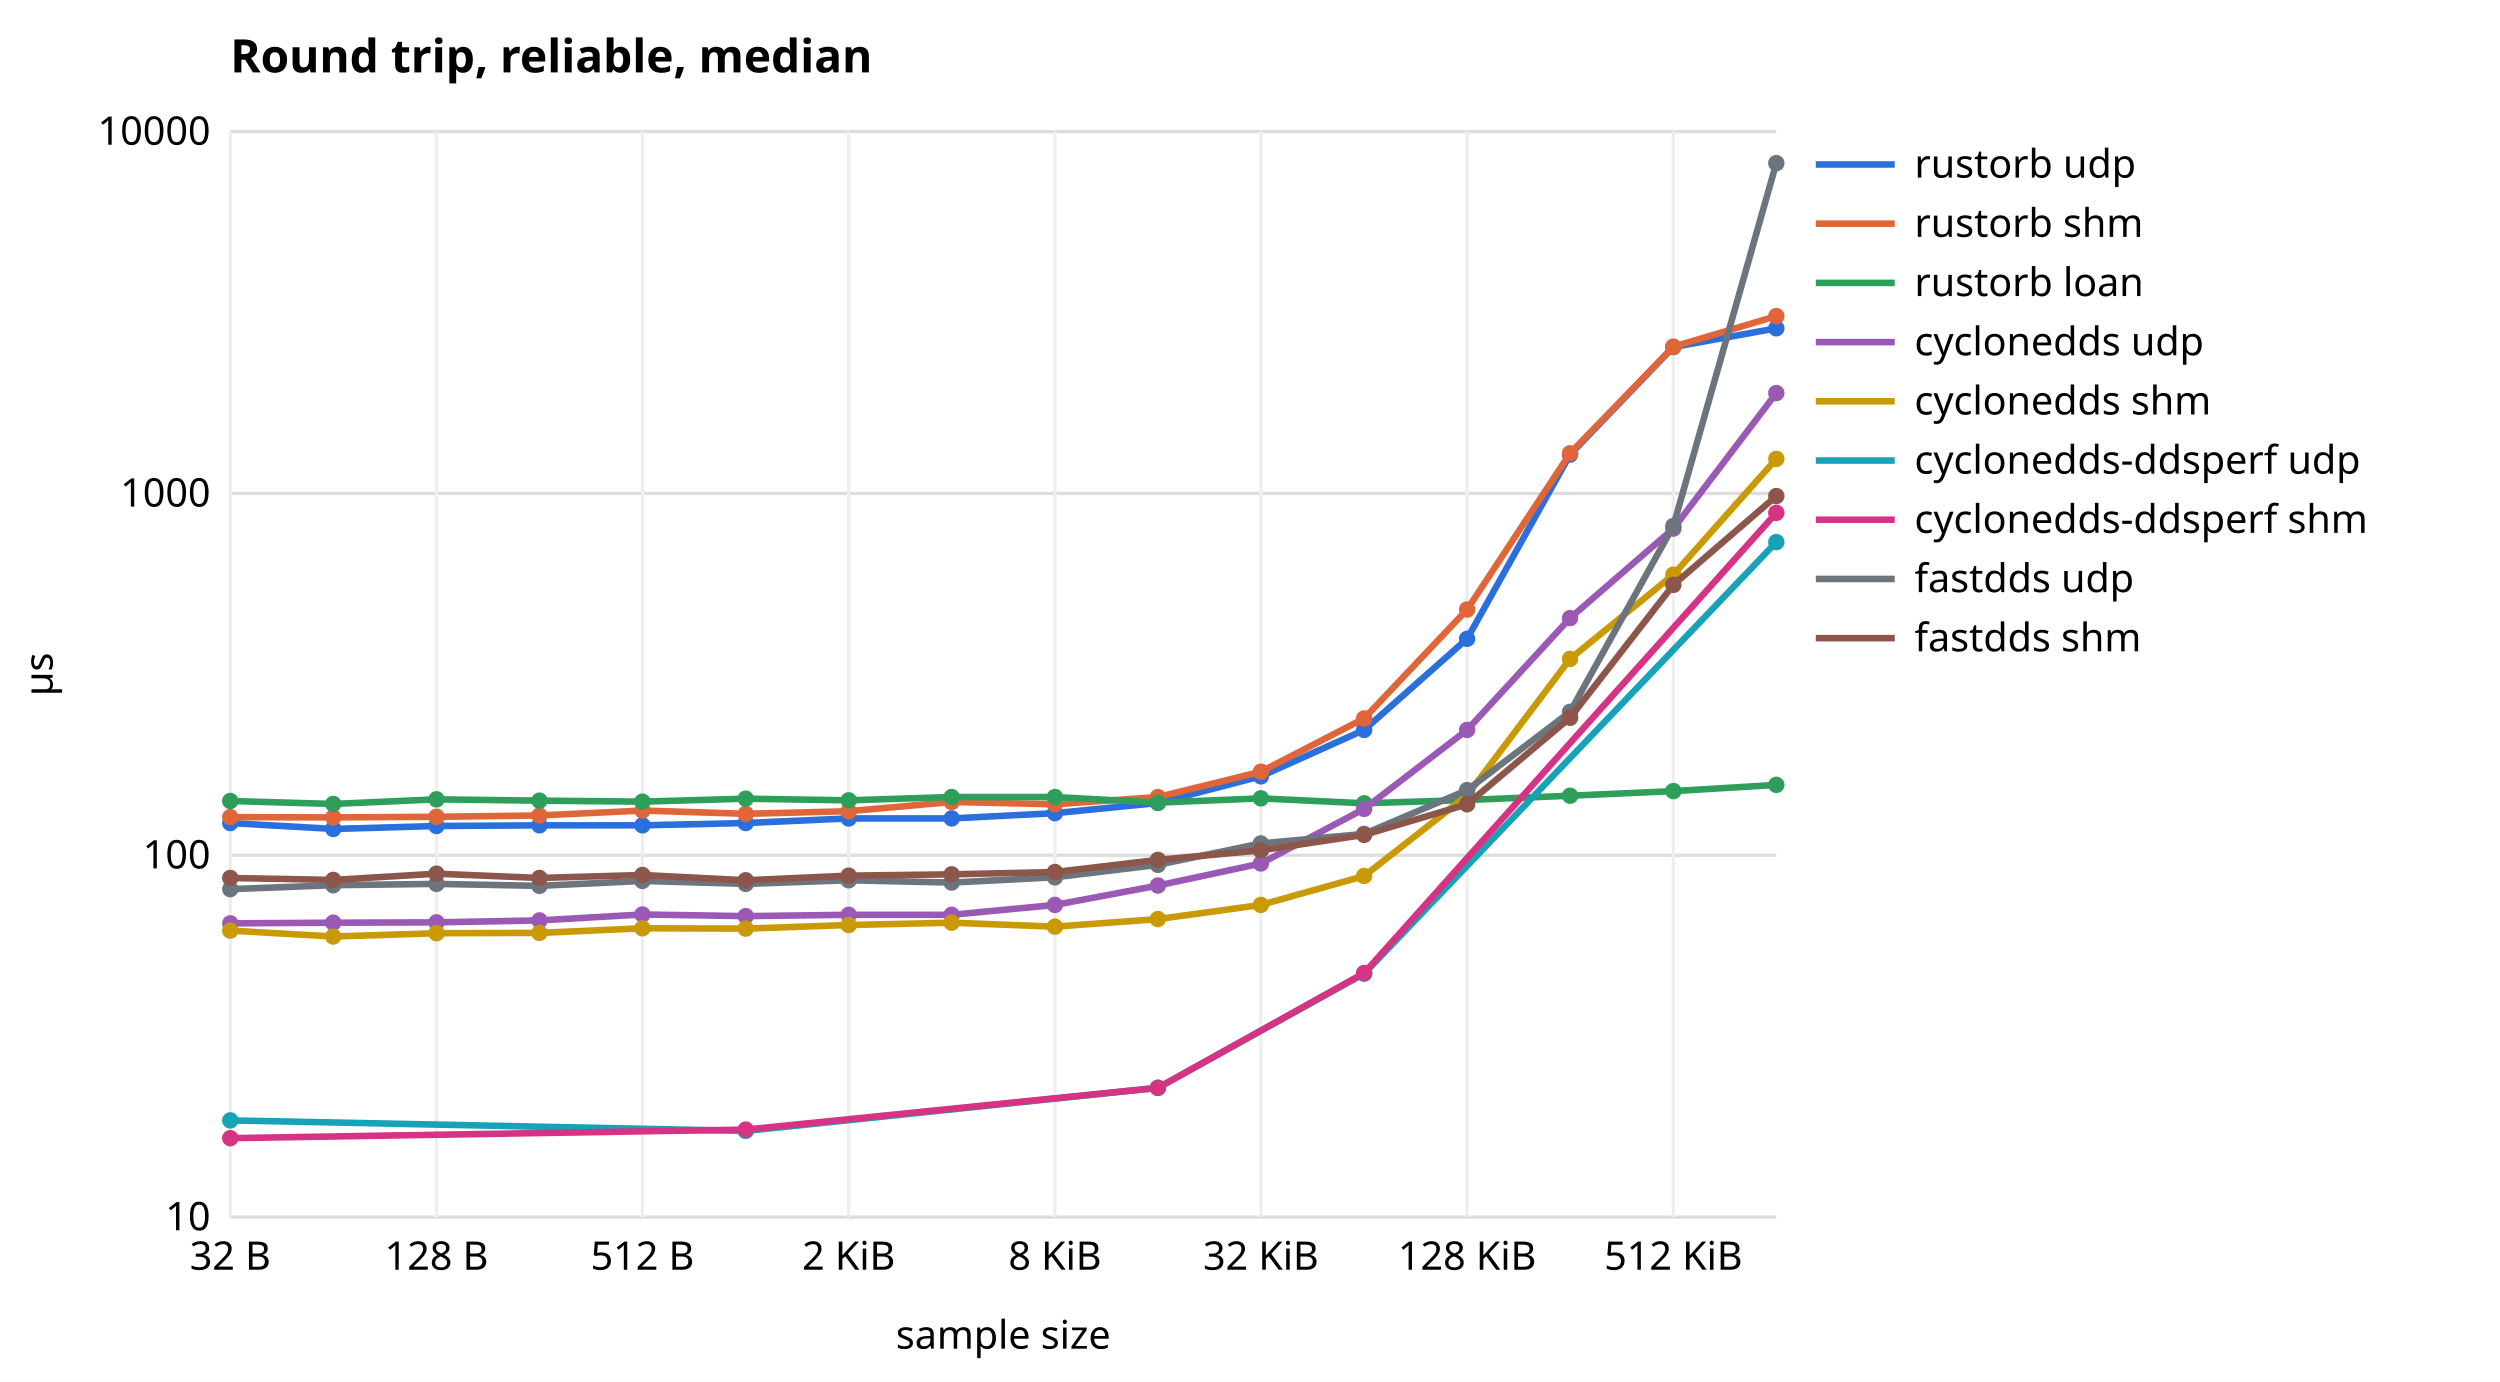
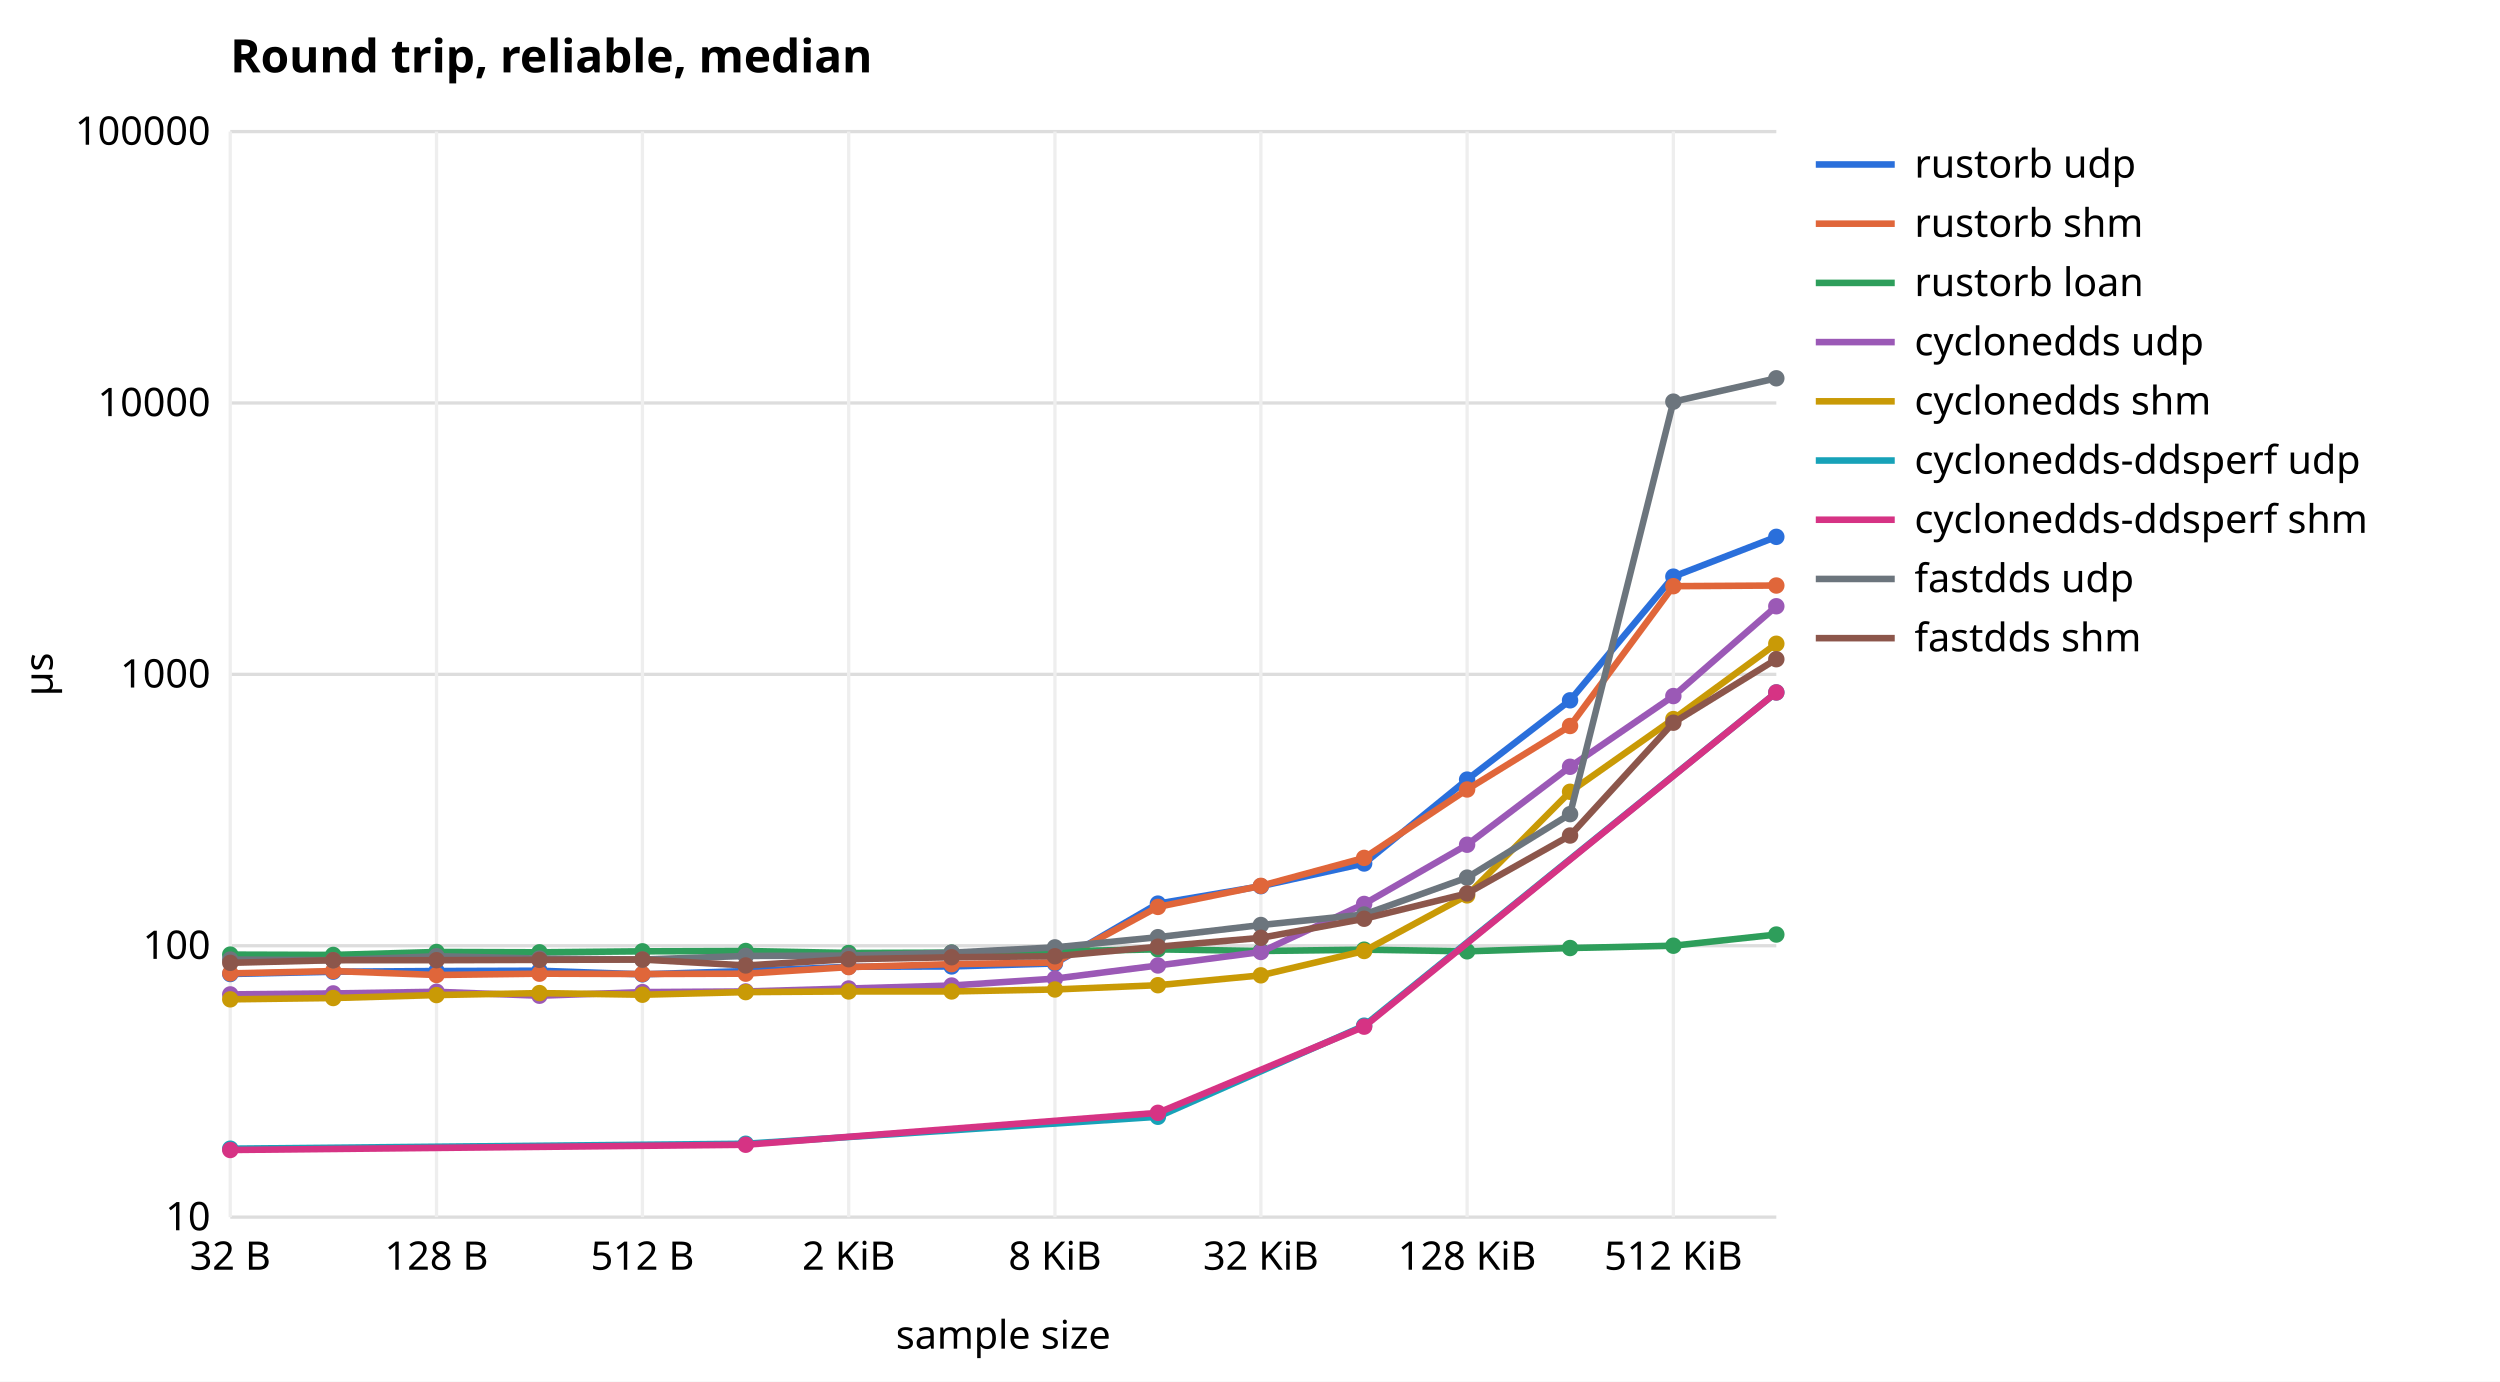
<svg xmlns="http://www.w3.org/2000/svg" width="760" height="420" viewBox="0 0 760 420" font-family="sans-serif" font-size="12">
  <rect width="760" height="420" fill="#fff" />
  <text x="70" y="22" font-size="14" font-weight="bold">Round trip, reliable, median</text>
  <line x1="70" x2="540" y1="370.0" y2="370.0" stroke="#ddd" />
  <text x="64" y="374.0" text-anchor="end">10</text>
-   <line x1="70" x2="540" y1="260.0" y2="260.0" stroke="#ddd" />
-   <text x="64" y="264.0" text-anchor="end">100</text>
-   <line x1="70" x2="540" y1="150.0" y2="150.0" stroke="#ddd" />
-   <text x="64" y="154.0" text-anchor="end">1000</text>
+   <line x1="70" x2="540" y1="287.5" y2="287.5" stroke="#ddd" />
+   <text x="64" y="291.5" text-anchor="end">100</text>
+   <line x1="70" x2="540" y1="205.0" y2="205.0" stroke="#ddd" />
+   <text x="64" y="209.0" text-anchor="end">1000</text>
+   <line x1="70" x2="540" y1="122.5" y2="122.5" stroke="#ddd" />
+   <text x="64" y="126.5" text-anchor="end">10000</text>
  <line x1="70" x2="540" y1="40.0" y2="40.0" stroke="#ddd" />
-   <text x="64" y="44.0" text-anchor="end">10000</text>
+   <text x="64" y="44.0" text-anchor="end">100000</text>
  <line x1="70.0" x2="70.0" y1="40" y2="370" stroke="#eee" />
  <text x="70.0" y="386" text-anchor="middle">32 B</text>
  <line x1="132.7" x2="132.7" y1="40" y2="370" stroke="#eee" />
  <text x="132.7" y="386" text-anchor="middle">128 B</text>
  <line x1="195.3" x2="195.3" y1="40" y2="370" stroke="#eee" />
  <text x="195.3" y="386" text-anchor="middle">512 B</text>
  <line x1="258.0" x2="258.0" y1="40" y2="370" stroke="#eee" />
  <text x="258.0" y="386" text-anchor="middle">2 KiB</text>
  <line x1="320.7" x2="320.7" y1="40" y2="370" stroke="#eee" />
  <text x="320.7" y="386" text-anchor="middle">8 KiB</text>
  <line x1="383.3" x2="383.3" y1="40" y2="370" stroke="#eee" />
  <text x="383.3" y="386" text-anchor="middle">32 KiB</text>
  <line x1="446.0" x2="446.0" y1="40" y2="370" stroke="#eee" />
  <text x="446.0" y="386" text-anchor="middle">128 KiB</text>
  <line x1="508.7" x2="508.7" y1="40" y2="370" stroke="#eee" />
  <text x="508.7" y="386" text-anchor="middle">512 KiB</text>
  <text x="305.0" y="410" text-anchor="middle">sample size</text>
  <text x="16" y="205.0" text-anchor="middle" transform="rotate(-90 16 205.0)">µs</text>
-   <polyline points="70.0,250.2 101.3,252.0 132.7,251.1 164.0,250.9 195.3,250.9 226.7,250.2 258.0,248.8 289.3,248.8 320.7,247.2 352.0,244.1 383.3,236.0 414.7,221.9 446.0,194.2 477.3,138.2 508.7,105.5 540.0,99.8" fill="none" stroke="#2a6fdb" stroke-width="2" />
-   <circle cx="70.0" cy="250.2" r="2.5" fill="#2a6fdb" />
-   <circle cx="101.3" cy="252.0" r="2.5" fill="#2a6fdb" />
-   <circle cx="132.7" cy="251.1" r="2.5" fill="#2a6fdb" />
-   <circle cx="164.0" cy="250.9" r="2.5" fill="#2a6fdb" />
-   <circle cx="195.3" cy="250.9" r="2.5" fill="#2a6fdb" />
-   <circle cx="226.7" cy="250.2" r="2.5" fill="#2a6fdb" />
-   <circle cx="258.0" cy="248.8" r="2.5" fill="#2a6fdb" />
-   <circle cx="289.3" cy="248.8" r="2.5" fill="#2a6fdb" />
-   <circle cx="320.7" cy="247.2" r="2.5" fill="#2a6fdb" />
-   <circle cx="352.0" cy="244.1" r="2.5" fill="#2a6fdb" />
-   <circle cx="383.3" cy="236.0" r="2.5" fill="#2a6fdb" />
-   <circle cx="414.7" cy="221.9" r="2.5" fill="#2a6fdb" />
-   <circle cx="446.0" cy="194.2" r="2.5" fill="#2a6fdb" />
-   <circle cx="477.3" cy="138.2" r="2.5" fill="#2a6fdb" />
-   <circle cx="508.7" cy="105.5" r="2.5" fill="#2a6fdb" />
-   <circle cx="540.0" cy="99.8" r="2.5" fill="#2a6fdb" />
+   <polyline points="70.0,296.1 101.3,295.4 132.7,295.2 164.0,295.1 195.3,296.2 226.7,295.2 258.0,293.9 289.3,293.8 320.7,292.9 352.0,274.7 383.3,269.4 414.7,262.5 446.0,237.0 477.3,212.9 508.7,175.3 540.0,163.2" fill="none" stroke="#2a6fdb" stroke-width="2" />
+   <circle cx="70.0" cy="296.1" r="2.5" fill="#2a6fdb" />
+   <circle cx="101.3" cy="295.4" r="2.5" fill="#2a6fdb" />
+   <circle cx="132.7" cy="295.2" r="2.5" fill="#2a6fdb" />
+   <circle cx="164.0" cy="295.1" r="2.5" fill="#2a6fdb" />
+   <circle cx="195.3" cy="296.2" r="2.5" fill="#2a6fdb" />
+   <circle cx="226.7" cy="295.2" r="2.5" fill="#2a6fdb" />
+   <circle cx="258.0" cy="293.9" r="2.5" fill="#2a6fdb" />
+   <circle cx="289.3" cy="293.8" r="2.5" fill="#2a6fdb" />
+   <circle cx="320.7" cy="292.9" r="2.5" fill="#2a6fdb" />
+   <circle cx="352.0" cy="274.7" r="2.5" fill="#2a6fdb" />
+   <circle cx="383.3" cy="269.4" r="2.5" fill="#2a6fdb" />
+   <circle cx="414.7" cy="262.5" r="2.5" fill="#2a6fdb" />
+   <circle cx="446.0" cy="237.0" r="2.5" fill="#2a6fdb" />
+   <circle cx="477.3" cy="212.9" r="2.5" fill="#2a6fdb" />
+   <circle cx="508.7" cy="175.3" r="2.5" fill="#2a6fdb" />
+   <circle cx="540.0" cy="163.2" r="2.5" fill="#2a6fdb" />
  <line x1="552" x2="576" y1="50" y2="50" stroke="#2a6fdb" stroke-width="2" />
  <text x="582" y="54">rustorb udp</text>
-   <polyline points="70.0,248.4 101.3,248.5 132.7,248.3 164.0,247.9 195.3,246.4 226.7,247.4 258.0,246.6 289.3,243.8 320.7,244.5 352.0,242.3 383.3,234.6 414.7,218.4 446.0,185.3 477.3,137.8 508.7,105.4 540.0,96.1" fill="none" stroke="#e0663a" stroke-width="2" />
-   <circle cx="70.0" cy="248.4" r="2.5" fill="#e0663a" />
-   <circle cx="101.3" cy="248.5" r="2.5" fill="#e0663a" />
-   <circle cx="132.7" cy="248.3" r="2.5" fill="#e0663a" />
-   <circle cx="164.0" cy="247.9" r="2.5" fill="#e0663a" />
-   <circle cx="195.3" cy="246.4" r="2.5" fill="#e0663a" />
-   <circle cx="226.7" cy="247.4" r="2.5" fill="#e0663a" />
-   <circle cx="258.0" cy="246.6" r="2.5" fill="#e0663a" />
-   <circle cx="289.3" cy="243.8" r="2.5" fill="#e0663a" />
-   <circle cx="320.7" cy="244.5" r="2.5" fill="#e0663a" />
-   <circle cx="352.0" cy="242.3" r="2.5" fill="#e0663a" />
-   <circle cx="383.3" cy="234.6" r="2.5" fill="#e0663a" />
-   <circle cx="414.7" cy="218.4" r="2.5" fill="#e0663a" />
-   <circle cx="446.0" cy="185.3" r="2.5" fill="#e0663a" />
-   <circle cx="477.3" cy="137.8" r="2.5" fill="#e0663a" />
-   <circle cx="508.7" cy="105.4" r="2.5" fill="#e0663a" />
-   <circle cx="540.0" cy="96.1" r="2.5" fill="#e0663a" />
+   <polyline points="70.0,295.9 101.3,295.2 132.7,296.4 164.0,296.0 195.3,296.1 226.7,296.0 258.0,294.0 289.3,293.1 320.7,292.6 352.0,275.7 383.3,269.3 414.7,260.8 446.0,240.0 477.3,220.7 508.7,178.2 540.0,178.0" fill="none" stroke="#e0663a" stroke-width="2" />
+   <circle cx="70.0" cy="295.9" r="2.5" fill="#e0663a" />
+   <circle cx="101.3" cy="295.2" r="2.5" fill="#e0663a" />
+   <circle cx="132.7" cy="296.4" r="2.5" fill="#e0663a" />
+   <circle cx="164.0" cy="296.0" r="2.5" fill="#e0663a" />
+   <circle cx="195.3" cy="296.1" r="2.5" fill="#e0663a" />
+   <circle cx="226.7" cy="296.0" r="2.5" fill="#e0663a" />
+   <circle cx="258.0" cy="294.0" r="2.5" fill="#e0663a" />
+   <circle cx="289.3" cy="293.1" r="2.5" fill="#e0663a" />
+   <circle cx="320.7" cy="292.6" r="2.5" fill="#e0663a" />
+   <circle cx="352.0" cy="275.7" r="2.5" fill="#e0663a" />
+   <circle cx="383.3" cy="269.3" r="2.5" fill="#e0663a" />
+   <circle cx="414.7" cy="260.8" r="2.5" fill="#e0663a" />
+   <circle cx="446.0" cy="240.0" r="2.5" fill="#e0663a" />
+   <circle cx="477.3" cy="220.7" r="2.5" fill="#e0663a" />
+   <circle cx="508.7" cy="178.2" r="2.5" fill="#e0663a" />
+   <circle cx="540.0" cy="178.0" r="2.5" fill="#e0663a" />
  <line x1="552" x2="576" y1="68" y2="68" stroke="#e0663a" stroke-width="2" />
  <text x="582" y="72">rustorb shm</text>
-   <polyline points="70.0,243.5 101.3,244.4 132.7,243.0 164.0,243.4 195.3,243.7 226.7,242.8 258.0,243.3 289.3,242.3 320.7,242.3 352.0,244.0 383.3,242.7 414.7,244.2 446.0,243.2 477.3,241.9 508.7,240.5 540.0,238.6" fill="none" stroke="#2e9e5b" stroke-width="2" />
-   <circle cx="70.0" cy="243.5" r="2.5" fill="#2e9e5b" />
-   <circle cx="101.3" cy="244.4" r="2.5" fill="#2e9e5b" />
-   <circle cx="132.7" cy="243.0" r="2.5" fill="#2e9e5b" />
-   <circle cx="164.0" cy="243.4" r="2.5" fill="#2e9e5b" />
-   <circle cx="195.3" cy="243.7" r="2.5" fill="#2e9e5b" />
-   <circle cx="226.7" cy="242.8" r="2.5" fill="#2e9e5b" />
-   <circle cx="258.0" cy="243.3" r="2.5" fill="#2e9e5b" />
-   <circle cx="289.3" cy="242.3" r="2.5" fill="#2e9e5b" />
-   <circle cx="320.7" cy="242.3" r="2.5" fill="#2e9e5b" />
-   <circle cx="352.0" cy="244.0" r="2.5" fill="#2e9e5b" />
-   <circle cx="383.3" cy="242.7" r="2.5" fill="#2e9e5b" />
-   <circle cx="414.7" cy="244.2" r="2.5" fill="#2e9e5b" />
-   <circle cx="446.0" cy="243.2" r="2.5" fill="#2e9e5b" />
-   <circle cx="477.3" cy="241.9" r="2.5" fill="#2e9e5b" />
-   <circle cx="508.7" cy="240.5" r="2.5" fill="#2e9e5b" />
-   <circle cx="540.0" cy="238.6" r="2.5" fill="#2e9e5b" />
+   <polyline points="70.0,290.2 101.3,290.3 132.7,289.4 164.0,289.5 195.3,289.2 226.7,289.1 258.0,289.7 289.3,289.6 320.7,289.2 352.0,288.6 383.3,289.1 414.7,288.7 446.0,289.2 477.3,288.2 508.7,287.5 540.0,284.1" fill="none" stroke="#2e9e5b" stroke-width="2" />
+   <circle cx="70.0" cy="290.2" r="2.5" fill="#2e9e5b" />
+   <circle cx="101.3" cy="290.3" r="2.5" fill="#2e9e5b" />
+   <circle cx="132.7" cy="289.4" r="2.5" fill="#2e9e5b" />
+   <circle cx="164.0" cy="289.5" r="2.5" fill="#2e9e5b" />
+   <circle cx="195.3" cy="289.2" r="2.5" fill="#2e9e5b" />
+   <circle cx="226.7" cy="289.1" r="2.5" fill="#2e9e5b" />
+   <circle cx="258.0" cy="289.7" r="2.5" fill="#2e9e5b" />
+   <circle cx="289.3" cy="289.6" r="2.5" fill="#2e9e5b" />
+   <circle cx="320.7" cy="289.2" r="2.5" fill="#2e9e5b" />
+   <circle cx="352.0" cy="288.6" r="2.5" fill="#2e9e5b" />
+   <circle cx="383.3" cy="289.1" r="2.5" fill="#2e9e5b" />
+   <circle cx="414.7" cy="288.7" r="2.5" fill="#2e9e5b" />
+   <circle cx="446.0" cy="289.2" r="2.5" fill="#2e9e5b" />
+   <circle cx="477.3" cy="288.2" r="2.5" fill="#2e9e5b" />
+   <circle cx="508.7" cy="287.5" r="2.5" fill="#2e9e5b" />
+   <circle cx="540.0" cy="284.1" r="2.5" fill="#2e9e5b" />
  <line x1="552" x2="576" y1="86" y2="86" stroke="#2e9e5b" stroke-width="2" />
  <text x="582" y="90">rustorb loan</text>
-   <polyline points="70.0,280.7 101.3,280.5 132.7,280.4 164.0,279.8 195.3,278.0 226.7,278.5 258.0,278.1 289.3,278.1 320.7,275.1 352.0,269.2 383.3,262.5 414.7,245.9 446.0,221.9 477.3,187.9 508.7,160.7 540.0,119.5" fill="none" stroke="#9b59b6" stroke-width="2" />
-   <circle cx="70.0" cy="280.7" r="2.5" fill="#9b59b6" />
-   <circle cx="101.3" cy="280.5" r="2.5" fill="#9b59b6" />
-   <circle cx="132.7" cy="280.4" r="2.5" fill="#9b59b6" />
-   <circle cx="164.0" cy="279.8" r="2.5" fill="#9b59b6" />
-   <circle cx="195.3" cy="278.0" r="2.5" fill="#9b59b6" />
-   <circle cx="226.7" cy="278.5" r="2.5" fill="#9b59b6" />
-   <circle cx="258.0" cy="278.1" r="2.5" fill="#9b59b6" />
-   <circle cx="289.3" cy="278.1" r="2.5" fill="#9b59b6" />
-   <circle cx="320.7" cy="275.1" r="2.5" fill="#9b59b6" />
-   <circle cx="352.0" cy="269.2" r="2.5" fill="#9b59b6" />
-   <circle cx="383.3" cy="262.5" r="2.5" fill="#9b59b6" />
-   <circle cx="414.7" cy="245.9" r="2.5" fill="#9b59b6" />
-   <circle cx="446.0" cy="221.9" r="2.5" fill="#9b59b6" />
-   <circle cx="477.3" cy="187.9" r="2.5" fill="#9b59b6" />
-   <circle cx="508.7" cy="160.7" r="2.5" fill="#9b59b6" />
-   <circle cx="540.0" cy="119.5" r="2.5" fill="#9b59b6" />
+   <polyline points="70.0,302.3 101.3,302.0 132.7,301.5 164.0,302.7 195.3,301.6 226.7,301.4 258.0,300.5 289.3,299.6 320.7,297.5 352.0,293.5 383.3,289.4 414.7,274.8 446.0,256.8 477.3,233.1 508.7,211.6 540.0,184.3" fill="none" stroke="#9b59b6" stroke-width="2" />
+   <circle cx="70.0" cy="302.3" r="2.5" fill="#9b59b6" />
+   <circle cx="101.3" cy="302.0" r="2.5" fill="#9b59b6" />
+   <circle cx="132.7" cy="301.5" r="2.5" fill="#9b59b6" />
+   <circle cx="164.0" cy="302.7" r="2.5" fill="#9b59b6" />
+   <circle cx="195.3" cy="301.6" r="2.5" fill="#9b59b6" />
+   <circle cx="226.7" cy="301.4" r="2.5" fill="#9b59b6" />
+   <circle cx="258.0" cy="300.5" r="2.5" fill="#9b59b6" />
+   <circle cx="289.3" cy="299.6" r="2.5" fill="#9b59b6" />
+   <circle cx="320.7" cy="297.5" r="2.5" fill="#9b59b6" />
+   <circle cx="352.0" cy="293.5" r="2.5" fill="#9b59b6" />
+   <circle cx="383.3" cy="289.4" r="2.5" fill="#9b59b6" />
+   <circle cx="414.7" cy="274.8" r="2.5" fill="#9b59b6" />
+   <circle cx="446.0" cy="256.8" r="2.5" fill="#9b59b6" />
+   <circle cx="477.3" cy="233.1" r="2.5" fill="#9b59b6" />
+   <circle cx="508.7" cy="211.6" r="2.5" fill="#9b59b6" />
+   <circle cx="540.0" cy="184.3" r="2.5" fill="#9b59b6" />
  <line x1="552" x2="576" y1="104" y2="104" stroke="#9b59b6" stroke-width="2" />
  <text x="582" y="108">cyclonedds udp</text>
-   <polyline points="70.0,282.9 101.3,284.7 132.7,283.7 164.0,283.6 195.3,282.2 226.7,282.3 258.0,281.2 289.3,280.5 320.7,281.7 352.0,279.4 383.3,275.1 414.7,266.3 446.0,241.8 477.3,200.3 508.7,174.7 540.0,139.5" fill="none" stroke="#c99a06" stroke-width="2" />
-   <circle cx="70.0" cy="282.9" r="2.5" fill="#c99a06" />
-   <circle cx="101.3" cy="284.7" r="2.5" fill="#c99a06" />
-   <circle cx="132.7" cy="283.7" r="2.5" fill="#c99a06" />
-   <circle cx="164.0" cy="283.6" r="2.5" fill="#c99a06" />
-   <circle cx="195.3" cy="282.2" r="2.5" fill="#c99a06" />
-   <circle cx="226.7" cy="282.3" r="2.5" fill="#c99a06" />
-   <circle cx="258.0" cy="281.2" r="2.5" fill="#c99a06" />
-   <circle cx="289.3" cy="280.5" r="2.5" fill="#c99a06" />
-   <circle cx="320.7" cy="281.7" r="2.5" fill="#c99a06" />
-   <circle cx="352.0" cy="279.4" r="2.5" fill="#c99a06" />
-   <circle cx="383.3" cy="275.1" r="2.5" fill="#c99a06" />
-   <circle cx="414.7" cy="266.3" r="2.5" fill="#c99a06" />
-   <circle cx="446.0" cy="241.8" r="2.5" fill="#c99a06" />
-   <circle cx="477.3" cy="200.3" r="2.5" fill="#c99a06" />
-   <circle cx="508.7" cy="174.7" r="2.5" fill="#c99a06" />
-   <circle cx="540.0" cy="139.5" r="2.5" fill="#c99a06" />
+   <polyline points="70.0,303.8 101.3,303.4 132.7,302.5 164.0,301.9 195.3,302.4 226.7,301.6 258.0,301.4 289.3,301.4 320.7,300.8 352.0,299.5 383.3,296.5 414.7,289.1 446.0,272.2 477.3,240.7 508.7,218.6 540.0,195.7" fill="none" stroke="#c99a06" stroke-width="2" />
+   <circle cx="70.0" cy="303.8" r="2.5" fill="#c99a06" />
+   <circle cx="101.3" cy="303.4" r="2.5" fill="#c99a06" />
+   <circle cx="132.7" cy="302.5" r="2.5" fill="#c99a06" />
+   <circle cx="164.0" cy="301.9" r="2.5" fill="#c99a06" />
+   <circle cx="195.3" cy="302.4" r="2.5" fill="#c99a06" />
+   <circle cx="226.7" cy="301.6" r="2.5" fill="#c99a06" />
+   <circle cx="258.0" cy="301.4" r="2.5" fill="#c99a06" />
+   <circle cx="289.3" cy="301.4" r="2.5" fill="#c99a06" />
+   <circle cx="320.7" cy="300.8" r="2.5" fill="#c99a06" />
+   <circle cx="352.0" cy="299.5" r="2.5" fill="#c99a06" />
+   <circle cx="383.3" cy="296.5" r="2.5" fill="#c99a06" />
+   <circle cx="414.7" cy="289.1" r="2.5" fill="#c99a06" />
+   <circle cx="446.0" cy="272.2" r="2.5" fill="#c99a06" />
+   <circle cx="477.3" cy="240.7" r="2.5" fill="#c99a06" />
+   <circle cx="508.7" cy="218.6" r="2.5" fill="#c99a06" />
+   <circle cx="540.0" cy="195.7" r="2.5" fill="#c99a06" />
  <line x1="552" x2="576" y1="122" y2="122" stroke="#c99a06" stroke-width="2" />
  <text x="582" y="126">cyclonedds shm</text>
-   <polyline points="70.0,340.6 226.7,343.8 352.0,330.7 414.7,296.0 540.0,164.8" fill="none" stroke="#17a2b8" stroke-width="2" />
-   <circle cx="70.0" cy="340.6" r="2.5" fill="#17a2b8" />
-   <circle cx="226.7" cy="343.8" r="2.5" fill="#17a2b8" />
-   <circle cx="352.0" cy="330.7" r="2.5" fill="#17a2b8" />
-   <circle cx="414.7" cy="296.0" r="2.5" fill="#17a2b8" />
-   <circle cx="540.0" cy="164.8" r="2.5" fill="#17a2b8" />
+   <polyline points="70.0,349.2 226.7,347.7 352.0,339.5 414.7,311.8 540.0,210.5" fill="none" stroke="#17a2b8" stroke-width="2" />
+   <circle cx="70.0" cy="349.2" r="2.5" fill="#17a2b8" />
+   <circle cx="226.7" cy="347.7" r="2.5" fill="#17a2b8" />
+   <circle cx="352.0" cy="339.5" r="2.5" fill="#17a2b8" />
+   <circle cx="414.7" cy="311.8" r="2.5" fill="#17a2b8" />
+   <circle cx="540.0" cy="210.5" r="2.5" fill="#17a2b8" />
  <line x1="552" x2="576" y1="140" y2="140" stroke="#17a2b8" stroke-width="2" />
  <text x="582" y="144">cyclonedds-ddsperf udp</text>
-   <polyline points="70.0,346.0 226.7,343.4 352.0,330.7 414.7,295.8 540.0,155.9" fill="none" stroke="#d63384" stroke-width="2" />
-   <circle cx="70.0" cy="346.0" r="2.5" fill="#d63384" />
-   <circle cx="226.7" cy="343.4" r="2.5" fill="#d63384" />
-   <circle cx="352.0" cy="330.7" r="2.5" fill="#d63384" />
-   <circle cx="414.7" cy="295.8" r="2.5" fill="#d63384" />
-   <circle cx="540.0" cy="155.9" r="2.5" fill="#d63384" />
+   <polyline points="70.0,349.6 226.7,348.0 352.0,338.3 414.7,312.1 540.0,210.5" fill="none" stroke="#d63384" stroke-width="2" />
+   <circle cx="70.0" cy="349.6" r="2.5" fill="#d63384" />
+   <circle cx="226.7" cy="348.0" r="2.5" fill="#d63384" />
+   <circle cx="352.0" cy="338.3" r="2.5" fill="#d63384" />
+   <circle cx="414.7" cy="312.1" r="2.5" fill="#d63384" />
+   <circle cx="540.0" cy="210.5" r="2.5" fill="#d63384" />
  <line x1="552" x2="576" y1="158" y2="158" stroke="#d63384" stroke-width="2" />
  <text x="582" y="162">cyclonedds-ddsperf shm</text>
-   <polyline points="70.0,270.3 101.3,269.1 132.7,268.7 164.0,269.3 195.3,267.8 226.7,268.7 258.0,267.6 289.3,268.3 320.7,266.7 352.0,262.9 383.3,256.4 414.7,253.5 446.0,240.2 477.3,216.4 508.7,159.9 540.0,49.6" fill="none" stroke="#6c757d" stroke-width="2" />
-   <circle cx="70.0" cy="270.3" r="2.5" fill="#6c757d" />
-   <circle cx="101.3" cy="269.1" r="2.5" fill="#6c757d" />
-   <circle cx="132.7" cy="268.7" r="2.5" fill="#6c757d" />
-   <circle cx="164.0" cy="269.3" r="2.5" fill="#6c757d" />
-   <circle cx="195.3" cy="267.8" r="2.5" fill="#6c757d" />
-   <circle cx="226.7" cy="268.7" r="2.5" fill="#6c757d" />
-   <circle cx="258.0" cy="267.6" r="2.5" fill="#6c757d" />
-   <circle cx="289.3" cy="268.3" r="2.5" fill="#6c757d" />
-   <circle cx="320.7" cy="266.7" r="2.5" fill="#6c757d" />
-   <circle cx="352.0" cy="262.9" r="2.5" fill="#6c757d" />
-   <circle cx="383.3" cy="256.4" r="2.5" fill="#6c757d" />
-   <circle cx="414.7" cy="253.5" r="2.5" fill="#6c757d" />
-   <circle cx="446.0" cy="240.2" r="2.5" fill="#6c757d" />
-   <circle cx="477.3" cy="216.4" r="2.5" fill="#6c757d" />
-   <circle cx="508.7" cy="159.9" r="2.5" fill="#6c757d" />
-   <circle cx="540.0" cy="49.6" r="2.5" fill="#6c757d" />
+   <polyline points="70.0,291.7 101.3,291.9 132.7,290.7 164.0,291.4 195.3,291.7 226.7,290.6 258.0,290.5 289.3,289.6 320.7,288.0 352.0,284.9 383.3,281.2 414.7,278.0 446.0,266.8 477.3,247.5 508.7,122.1 540.0,115.0" fill="none" stroke="#6c757d" stroke-width="2" />
+   <circle cx="70.0" cy="291.7" r="2.5" fill="#6c757d" />
+   <circle cx="101.3" cy="291.9" r="2.5" fill="#6c757d" />
+   <circle cx="132.7" cy="290.7" r="2.5" fill="#6c757d" />
+   <circle cx="164.0" cy="291.4" r="2.5" fill="#6c757d" />
+   <circle cx="195.3" cy="291.7" r="2.5" fill="#6c757d" />
+   <circle cx="226.7" cy="290.6" r="2.5" fill="#6c757d" />
+   <circle cx="258.0" cy="290.5" r="2.5" fill="#6c757d" />
+   <circle cx="289.3" cy="289.6" r="2.5" fill="#6c757d" />
+   <circle cx="320.7" cy="288.0" r="2.5" fill="#6c757d" />
+   <circle cx="352.0" cy="284.9" r="2.5" fill="#6c757d" />
+   <circle cx="383.3" cy="281.2" r="2.5" fill="#6c757d" />
+   <circle cx="414.7" cy="278.0" r="2.5" fill="#6c757d" />
+   <circle cx="446.0" cy="266.8" r="2.5" fill="#6c757d" />
+   <circle cx="477.3" cy="247.5" r="2.5" fill="#6c757d" />
+   <circle cx="508.7" cy="122.1" r="2.5" fill="#6c757d" />
+   <circle cx="540.0" cy="115.0" r="2.5" fill="#6c757d" />
  <line x1="552" x2="576" y1="176" y2="176" stroke="#6c757d" stroke-width="2" />
  <text x="582" y="180">fastdds udp</text>
-   <polyline points="70.0,266.9 101.3,267.5 132.7,265.6 164.0,266.9 195.3,266.0 226.7,267.6 258.0,266.2 289.3,265.8 320.7,265.1 352.0,261.4 383.3,258.5 414.7,253.8 446.0,244.5 477.3,218.2 508.7,177.8 540.0,150.8" fill="none" stroke="#8c564b" stroke-width="2" />
-   <circle cx="70.0" cy="266.9" r="2.5" fill="#8c564b" />
-   <circle cx="101.3" cy="267.5" r="2.5" fill="#8c564b" />
-   <circle cx="132.7" cy="265.6" r="2.5" fill="#8c564b" />
-   <circle cx="164.0" cy="266.9" r="2.5" fill="#8c564b" />
-   <circle cx="195.3" cy="266.0" r="2.5" fill="#8c564b" />
-   <circle cx="226.7" cy="267.6" r="2.5" fill="#8c564b" />
-   <circle cx="258.0" cy="266.2" r="2.5" fill="#8c564b" />
-   <circle cx="289.3" cy="265.8" r="2.5" fill="#8c564b" />
-   <circle cx="320.7" cy="265.1" r="2.5" fill="#8c564b" />
-   <circle cx="352.0" cy="261.4" r="2.5" fill="#8c564b" />
-   <circle cx="383.3" cy="258.5" r="2.5" fill="#8c564b" />
-   <circle cx="414.7" cy="253.8" r="2.5" fill="#8c564b" />
-   <circle cx="446.0" cy="244.5" r="2.5" fill="#8c564b" />
-   <circle cx="477.3" cy="218.2" r="2.5" fill="#8c564b" />
-   <circle cx="508.7" cy="177.8" r="2.5" fill="#8c564b" />
-   <circle cx="540.0" cy="150.8" r="2.5" fill="#8c564b" />
+   <polyline points="70.0,292.7 101.3,291.9 132.7,291.9 164.0,291.8 195.3,291.7 226.7,293.5 258.0,291.6 289.3,291.0 320.7,290.7 352.0,287.8 383.3,285.1 414.7,279.3 446.0,271.6 477.3,254.0 508.7,219.7 540.0,200.4" fill="none" stroke="#8c564b" stroke-width="2" />
+   <circle cx="70.0" cy="292.7" r="2.5" fill="#8c564b" />
+   <circle cx="101.3" cy="291.9" r="2.5" fill="#8c564b" />
+   <circle cx="132.7" cy="291.9" r="2.5" fill="#8c564b" />
+   <circle cx="164.0" cy="291.8" r="2.5" fill="#8c564b" />
+   <circle cx="195.3" cy="291.7" r="2.5" fill="#8c564b" />
+   <circle cx="226.7" cy="293.5" r="2.5" fill="#8c564b" />
+   <circle cx="258.0" cy="291.6" r="2.5" fill="#8c564b" />
+   <circle cx="289.3" cy="291.0" r="2.5" fill="#8c564b" />
+   <circle cx="320.7" cy="290.7" r="2.5" fill="#8c564b" />
+   <circle cx="352.0" cy="287.8" r="2.5" fill="#8c564b" />
+   <circle cx="383.3" cy="285.1" r="2.5" fill="#8c564b" />
+   <circle cx="414.7" cy="279.3" r="2.5" fill="#8c564b" />
+   <circle cx="446.0" cy="271.6" r="2.5" fill="#8c564b" />
+   <circle cx="477.3" cy="254.0" r="2.5" fill="#8c564b" />
+   <circle cx="508.7" cy="219.7" r="2.5" fill="#8c564b" />
+   <circle cx="540.0" cy="200.4" r="2.5" fill="#8c564b" />
  <line x1="552" x2="576" y1="194" y2="194" stroke="#8c564b" stroke-width="2" />
  <text x="582" y="198">fastdds shm</text>
</svg>
